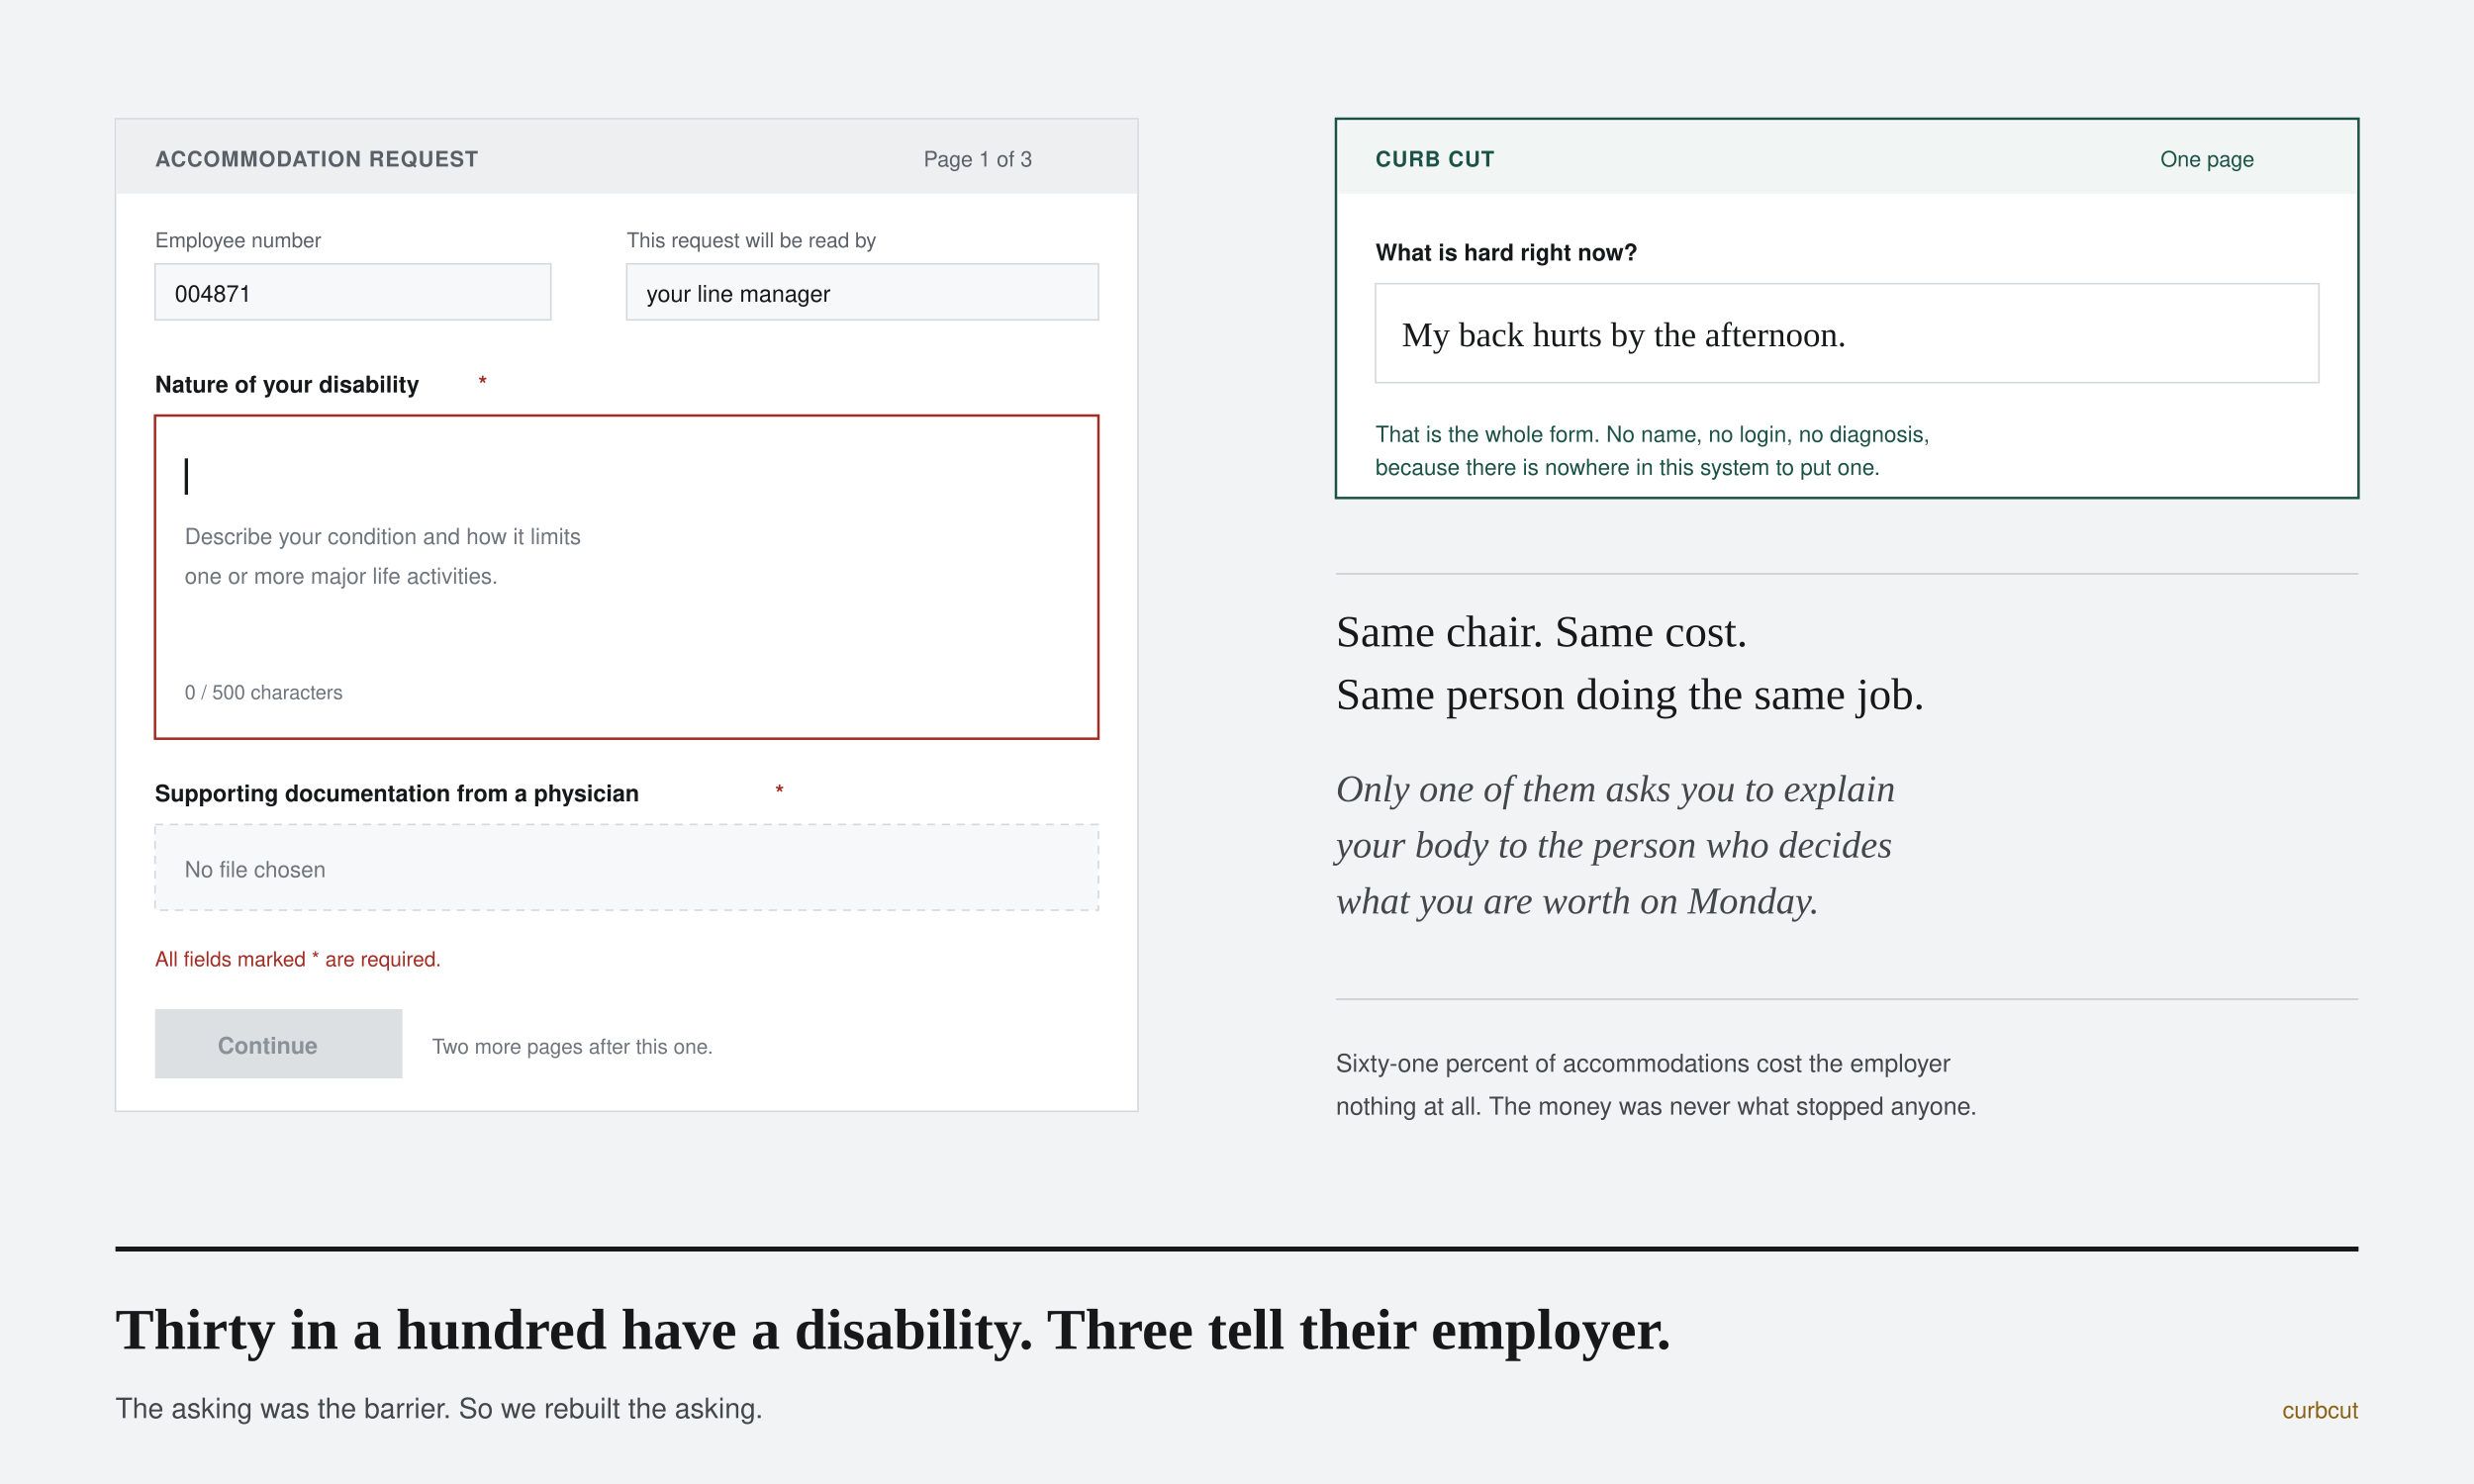
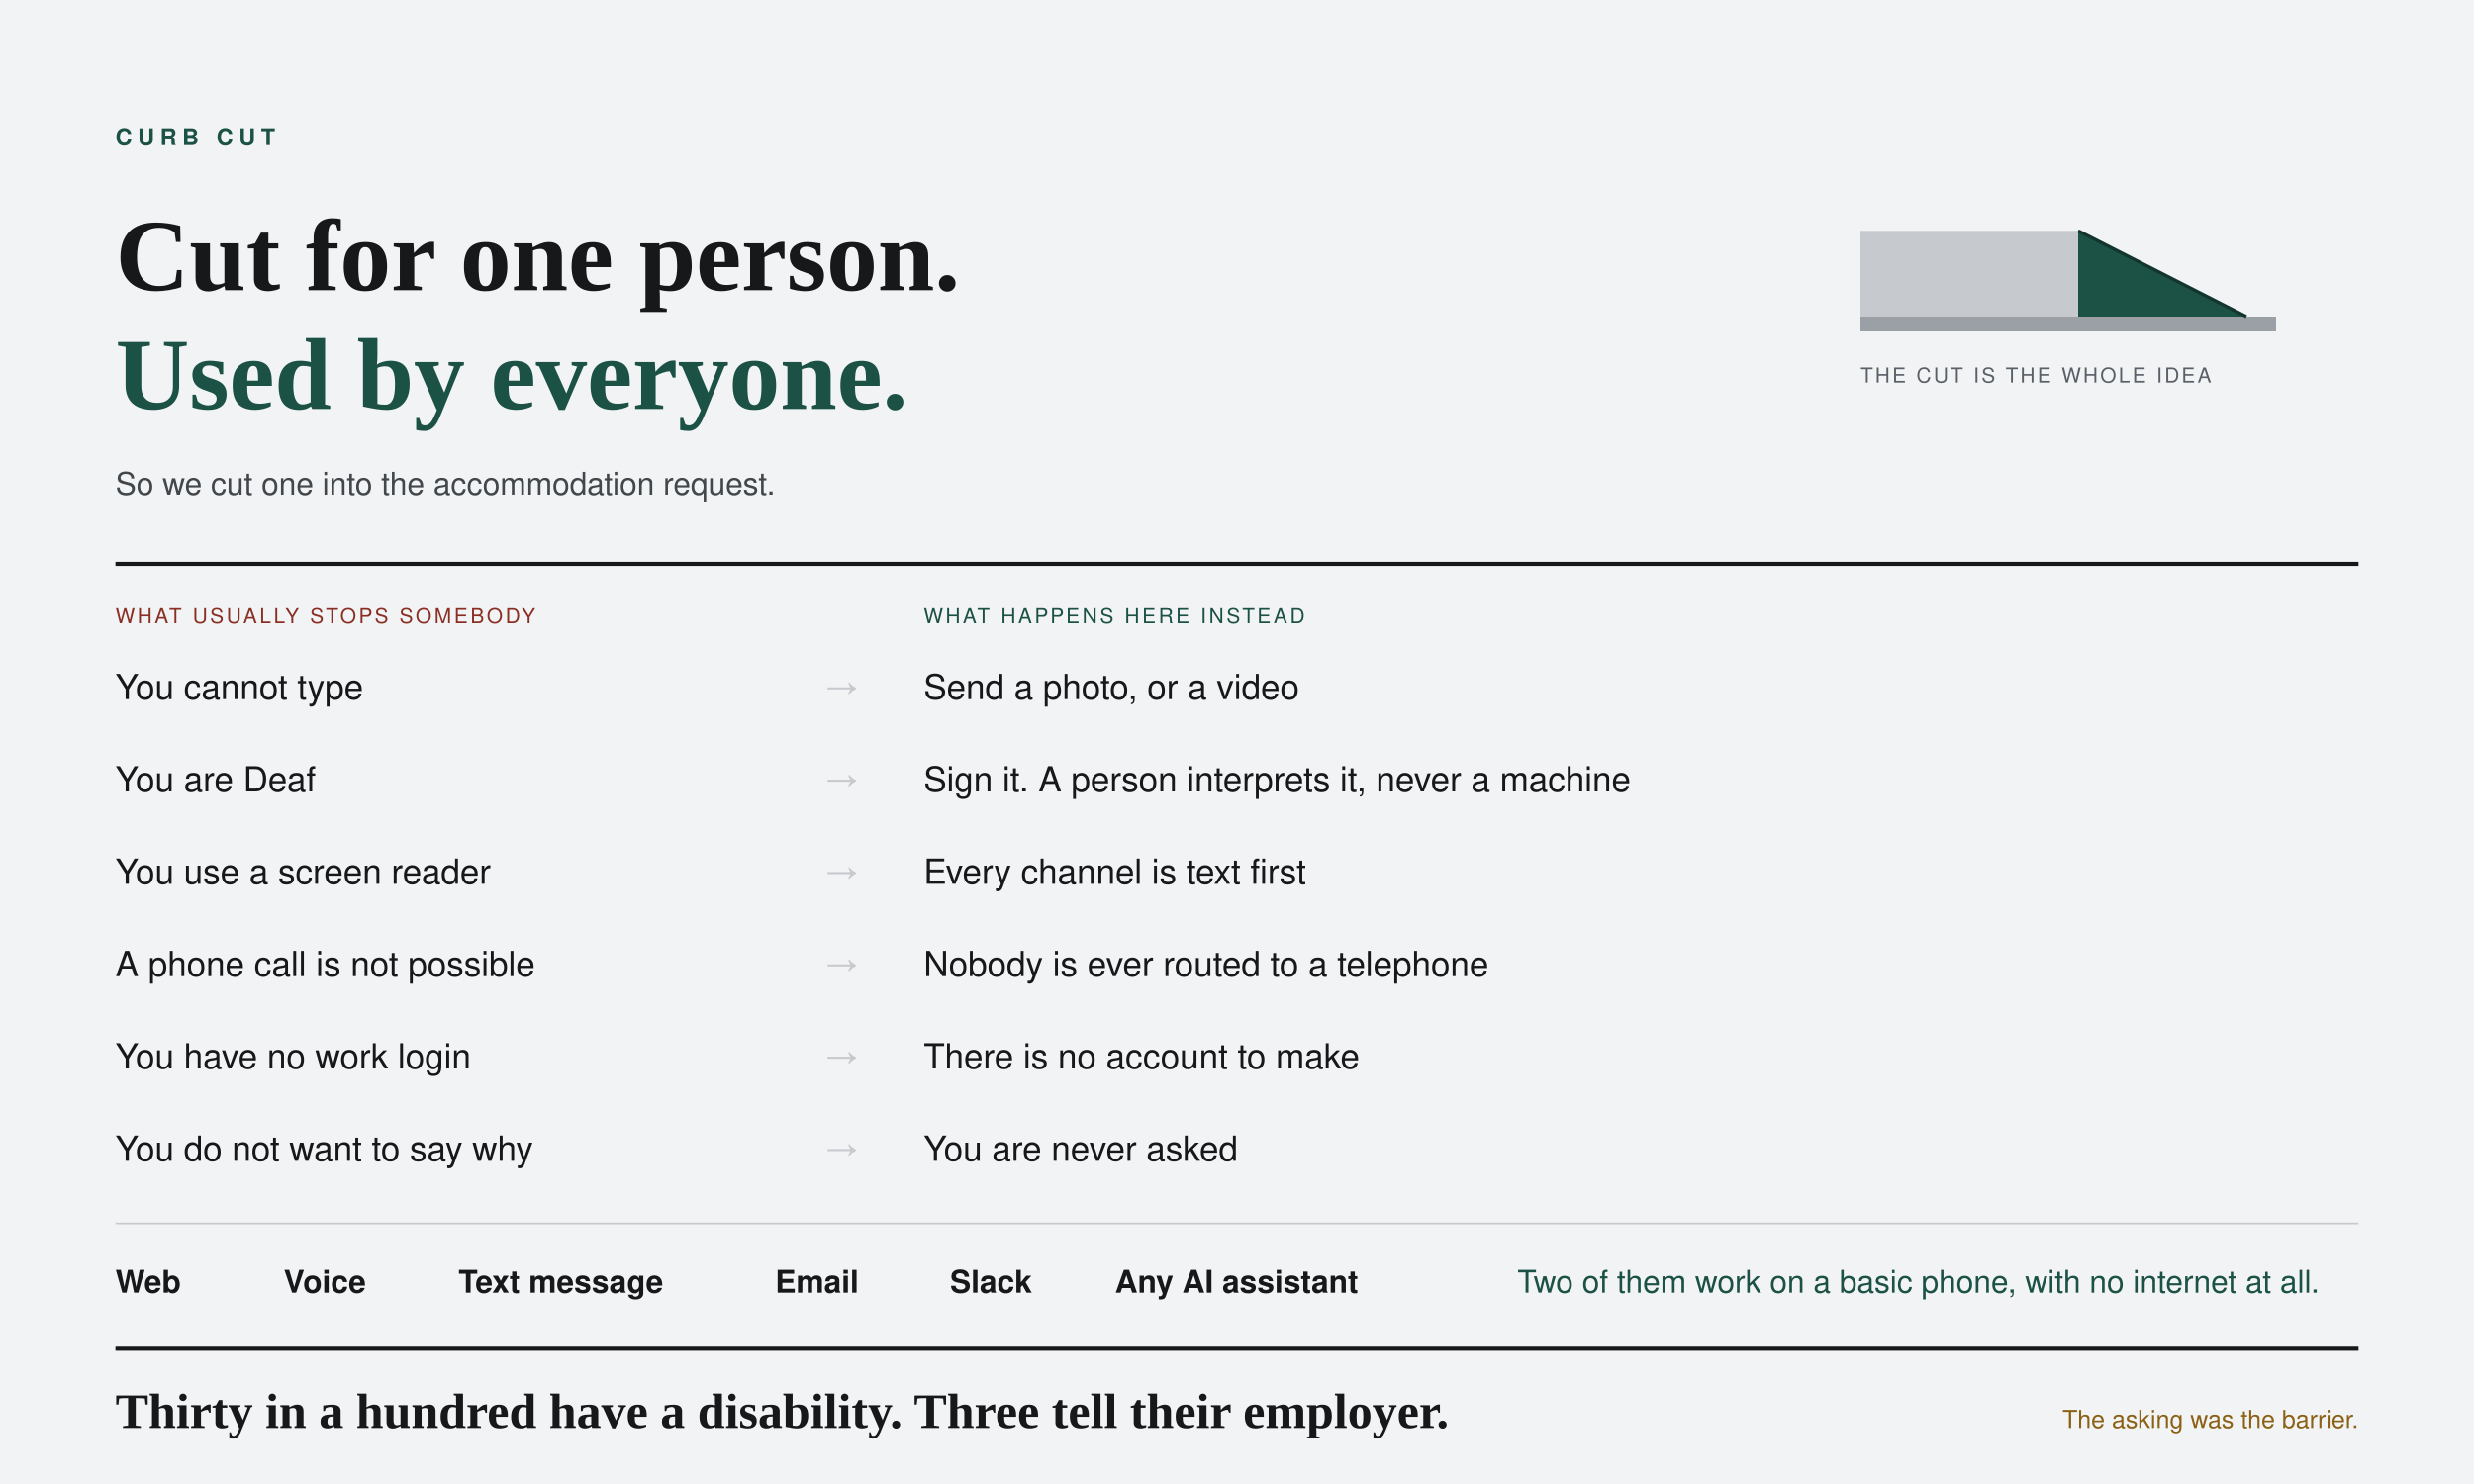
- <svg xmlns="http://www.w3.org/2000/svg" viewBox="0 0 1500 900" width="1500" height="900" role="img" aria-label="Two ways to ask for the same chair. On the left, a three page HR accommodation form: employee number, the manager who will read it, a required box headed Nature of your disability with the cursor waiting, and a required attachment of physician documentation. On the right, Curb Cut asks what is hard right now, and the whole answer is: my back hurts by the afternoon.">
-   <defs>
-     <clipPath id="cut">
-       <rect x="0" y="0" width="1500" height="900" />
-     </clipPath>
-   </defs>
+ <svg xmlns="http://www.w3.org/2000/svg" viewBox="0 0 1500 900" width="1500" height="900" role="img" aria-label="Curb Cut. A curb cut is cut for one person and used by everyone. Six barriers, each with the door Curb Cut opens: if you cannot type, send a photo or a video; if you are Deaf, sign it and a person interprets it, never a machine; if you use a screen reader, every channel is text first; if a phone call is not possible, nobody is ever routed to a telephone; if you have no work login, there is no account to make; if you do not want to say why, you are never asked. Six ways in: web, voice, text message, email, Slack and any AI assistant. Voice and text work on a basic phone with no internet at all. Thirty in a hundred have a disability. Three tell their employer.">
  <rect width="1500" height="900" fill="#F2F3F4" />
-   <rect x="70" y="72" width="620" height="602" fill="#FFFFFF" stroke="#D6D9DC" stroke-width="1" />
-   <rect x="70.5" y="72.5" width="619" height="45" fill="#EDEFF1" />
-   <text x="94" y="101" font-family="Helvetica, Arial, sans-serif" font-size="13" font-weight="700" letter-spacing="0.6" fill="#5A6068">ACCOMMODATION REQUEST</text>
-   <text x="560" y="101" font-family="Helvetica, Arial, sans-serif" font-size="13" fill="#5A6068">Page 1 of 3</text>
-   <text x="94" y="150" font-family="Helvetica, Arial, sans-serif" font-size="12.5" fill="#5A6068">Employee number</text>
-   <rect x="94" y="160" width="240" height="34" fill="#F7F8F9" stroke="#D6D9DC" />
-   <text x="106" y="183" font-family="Helvetica, Arial, sans-serif" font-size="14" fill="#16181A">004871</text>
-   <text x="380" y="150" font-family="Helvetica, Arial, sans-serif" font-size="12.5" fill="#5A6068">This request will be read by</text>
-   <rect x="380" y="160" width="286" height="34" fill="#F7F8F9" stroke="#D6D9DC" />
-   <text x="392" y="183" font-family="Helvetica, Arial, sans-serif" font-size="14" fill="#16181A">your line manager</text>
-   <text x="94" y="238" font-family="Helvetica, Arial, sans-serif" font-size="14" font-weight="700" fill="#16181A">Nature of your disability</text>
-   <text x="290" y="238" font-family="Helvetica, Arial, sans-serif" font-size="14" font-weight="700" fill="#A32B22">*</text>
-   <rect x="94" y="252" width="572" height="196" fill="#FFFFFF" stroke="#A32B22" stroke-width="1.5" />
-   <rect x="112" y="278" width="2" height="22" fill="#16181A" />
-   <text x="112" y="330" font-family="Helvetica, Arial, sans-serif" font-size="13.5" fill="#6E747C">Describe your condition and how it limits</text>
-   <text x="112" y="354" font-family="Helvetica, Arial, sans-serif" font-size="13.5" fill="#6E747C">one or more major life activities.</text>
-   <text x="112" y="424" font-family="Helvetica, Arial, sans-serif" font-size="12" fill="#6E747C">0 / 500 characters</text>
-   <text x="94" y="486" font-family="Helvetica, Arial, sans-serif" font-size="14" font-weight="700" fill="#16181A">Supporting documentation from a physician</text>
-   <text x="470" y="486" font-family="Helvetica, Arial, sans-serif" font-size="14" font-weight="700" fill="#A32B22">*</text>
-   <rect x="94" y="500" width="572" height="52" fill="#F7F8F9" stroke="#D6D9DC" stroke-dasharray="5 4" />
-   <text x="112" y="532" font-family="Helvetica, Arial, sans-serif" font-size="13.5" fill="#6E747C">No file chosen</text>
-   <text x="94" y="586" font-family="Helvetica, Arial, sans-serif" font-size="12.5" fill="#A32B22">All fields marked * are required.</text>
-   <rect x="94" y="612" width="150" height="42" fill="#DDE0E3" />
-   <text x="132" y="639" font-family="Helvetica, Arial, sans-serif" font-size="14" font-weight="700" fill="#8B9199">Continue</text>
-   <text x="262" y="639" font-family="Helvetica, Arial, sans-serif" font-size="12.5" fill="#6E747C">Two more pages after this one.</text>
-   <rect x="810" y="72" width="620" height="230" fill="#FFFFFF" stroke="#1C5245" stroke-width="1.5" />
-   <rect x="811.5" y="73.5" width="617" height="44" fill="#F1F6F4" />
-   <text x="834" y="101" font-family="Helvetica, Arial, sans-serif" font-size="13" font-weight="700" letter-spacing="0.6" fill="#1C5245">CURB CUT</text>
-   <text x="1310" y="101" font-family="Helvetica, Arial, sans-serif" font-size="13" fill="#1C5245">One page</text>
-   <text x="834" y="158" font-family="Helvetica, Arial, sans-serif" font-size="14" font-weight="700" fill="#16181A">What is hard right now?</text>
-   <rect x="834" y="172" width="572" height="60" fill="#FFFFFF" stroke="#D6D9DC" />
-   <text x="850" y="210" font-family="Georgia, 'Times New Roman', serif" font-size="21" fill="#16181A">My back hurts by the afternoon.</text>
-   <text x="834" y="268" font-family="Helvetica, Arial, sans-serif" font-size="13.5" fill="#1C5245">That is the whole form. No name, no login, no diagnosis,</text>
-   <text x="834" y="288" font-family="Helvetica, Arial, sans-serif" font-size="13.5" fill="#1C5245">because there is nowhere in this system to put one.</text>
-   <line x1="810" y1="348" x2="1430" y2="348" stroke="#C9CDD1" />
-   <text x="810" y="392" font-family="Georgia, 'Times New Roman', serif" font-size="27" fill="#16181A">Same chair. Same cost.</text>
-   <text x="810" y="430" font-family="Georgia, 'Times New Roman', serif" font-size="27" fill="#16181A">Same person doing the same job.</text>
-   <text x="810" y="486" font-family="Georgia, 'Times New Roman', serif" font-size="23" font-style="italic" fill="#42474C">Only one of them asks you to explain</text>
-   <text x="810" y="520" font-family="Georgia, 'Times New Roman', serif" font-size="23" font-style="italic" fill="#42474C">your body to the person who decides</text>
-   <text x="810" y="554" font-family="Georgia, 'Times New Roman', serif" font-size="23" font-style="italic" fill="#42474C">what you are worth on Monday.</text>
-   <line x1="810" y1="606" x2="1430" y2="606" stroke="#C9CDD1" />
-   <text x="810" y="650" font-family="Helvetica, Arial, sans-serif" font-size="15" fill="#42474C">Sixty-one percent of accommodations cost the employer</text>
-   <text x="810" y="676" font-family="Helvetica, Arial, sans-serif" font-size="15" fill="#42474C">nothing at all. The money was never what stopped anyone.</text>
-   <rect x="70" y="756" width="1360" height="3" fill="#16181A" />
-   <text x="70" y="818" font-family="Georgia, 'Times New Roman', serif" font-size="35" font-weight="700" fill="#16181A">Thirty in a hundred have a disability. Three tell their employer.</text>
-   <text x="70" y="860" font-family="Helvetica, Arial, sans-serif" font-size="17" fill="#42474C">The asking was the barrier. So we rebuilt the asking.</text>
-   <text x="1430" y="860" font-family="Helvetica, Arial, sans-serif" font-size="14" fill="#8A6115" text-anchor="end">curbcut</text>
+   <g>
+     <rect x="1128" y="140" width="132" height="52" fill="#C6CACE" />
+     <path d="M1260 140 L1362 192 L1260 192 Z" fill="#1C5245" />
+     <rect x="1128" y="192" width="252" height="9" fill="#9AA0A6" />
+     <line x1="1260" y1="140" x2="1362" y2="192" stroke="#12362D" stroke-width="2" />
+   </g>
+   <text x="1128" y="232" font-family="Helvetica, Arial, sans-serif" font-size="12.5" letter-spacing="1.4" fill="#5A6068">THE CUT IS THE WHOLE IDEA</text>
+   <text x="70" y="88" font-family="Helvetica, Arial, sans-serif" font-size="14" font-weight="700" letter-spacing="3.4" fill="#1C5245">CURB CUT</text>
+   <text x="70" y="176" font-family="Georgia, 'Times New Roman', serif" font-size="62" font-weight="700" fill="#16181A">Cut for one person.</text>
+   <text x="70" y="248" font-family="Georgia, 'Times New Roman', serif" font-size="62" font-weight="700" fill="#1C5245">Used by everyone.</text>
+   <text x="70" y="300" font-family="Helvetica, Arial, sans-serif" font-size="19" fill="#42474C">So we cut one into the accommodation request.</text>
+   <line x1="70" y1="342" x2="1430" y2="342" stroke="#16181A" stroke-width="2.5" />
+   <text x="70" y="378" font-family="Helvetica, Arial, sans-serif" font-size="12.5" letter-spacing="1.6" fill="#8A2F24">WHAT USUALLY STOPS SOMEBODY</text>
+   <text x="560" y="378" font-family="Helvetica, Arial, sans-serif" font-size="12.5" letter-spacing="1.6" fill="#1C5245">WHAT HAPPENS HERE INSTEAD</text>
+   <g font-family="Helvetica, Arial, sans-serif">
+     <text x="70" y="424" font-size="21" fill="#16181A">You cannot type</text>
+     <text x="500" y="424" font-size="21" fill="#C6CACE">→</text>
+     <text x="560" y="424" font-size="21" fill="#16181A">Send a photo, or a video</text>
+     <text x="70" y="480" font-size="21" fill="#16181A">You are Deaf</text>
+     <text x="500" y="480" font-size="21" fill="#C6CACE">→</text>
+     <text x="560" y="480" font-size="21" fill="#16181A">Sign it. A person interprets it, never a machine</text>
+     <text x="70" y="536" font-size="21" fill="#16181A">You use a screen reader</text>
+     <text x="500" y="536" font-size="21" fill="#C6CACE">→</text>
+     <text x="560" y="536" font-size="21" fill="#16181A">Every channel is text first</text>
+     <text x="70" y="592" font-size="21" fill="#16181A">A phone call is not possible</text>
+     <text x="500" y="592" font-size="21" fill="#C6CACE">→</text>
+     <text x="560" y="592" font-size="21" fill="#16181A">Nobody is ever routed to a telephone</text>
+     <text x="70" y="648" font-size="21" fill="#16181A">You have no work login</text>
+     <text x="500" y="648" font-size="21" fill="#C6CACE">→</text>
+     <text x="560" y="648" font-size="21" fill="#16181A">There is no account to make</text>
+     <text x="70" y="704" font-size="21" fill="#16181A">You do not want to say why</text>
+     <text x="500" y="704" font-size="21" fill="#C6CACE">→</text>
+     <text x="560" y="704" font-size="21" fill="#16181A">You are never asked</text>
+   </g>
+   <line x1="70" y1="742" x2="1430" y2="742" stroke="#C6CACE" />
+   <text x="70" y="784" font-family="Helvetica, Arial, sans-serif" font-size="19" font-weight="700" fill="#16181A">Web</text>
+   <text x="172" y="784" font-family="Helvetica, Arial, sans-serif" font-size="19" font-weight="700" fill="#16181A">Voice</text>
+   <text x="278" y="784" font-family="Helvetica, Arial, sans-serif" font-size="19" font-weight="700" fill="#16181A">Text message</text>
+   <text x="470" y="784" font-family="Helvetica, Arial, sans-serif" font-size="19" font-weight="700" fill="#16181A">Email</text>
+   <text x="576" y="784" font-family="Helvetica, Arial, sans-serif" font-size="19" font-weight="700" fill="#16181A">Slack</text>
+   <text x="676" y="784" font-family="Helvetica, Arial, sans-serif" font-size="19" font-weight="700" fill="#16181A">Any AI assistant</text>
+   <text x="920" y="784" font-family="Helvetica, Arial, sans-serif" font-size="19" fill="#1C5245">Two of them work on a basic phone, with no internet at all.</text>
+   <line x1="70" y1="818" x2="1430" y2="818" stroke="#16181A" stroke-width="2.5" />
+   <text x="70" y="866" font-family="Georgia, 'Times New Roman', serif" font-size="30" font-weight="700" fill="#16181A">Thirty in a hundred have a disability. Three tell their employer.</text>
+   <text x="1430" y="866" font-family="Helvetica, Arial, sans-serif" font-size="15" fill="#8A6115" text-anchor="end">The asking was the barrier.</text>
</svg>
